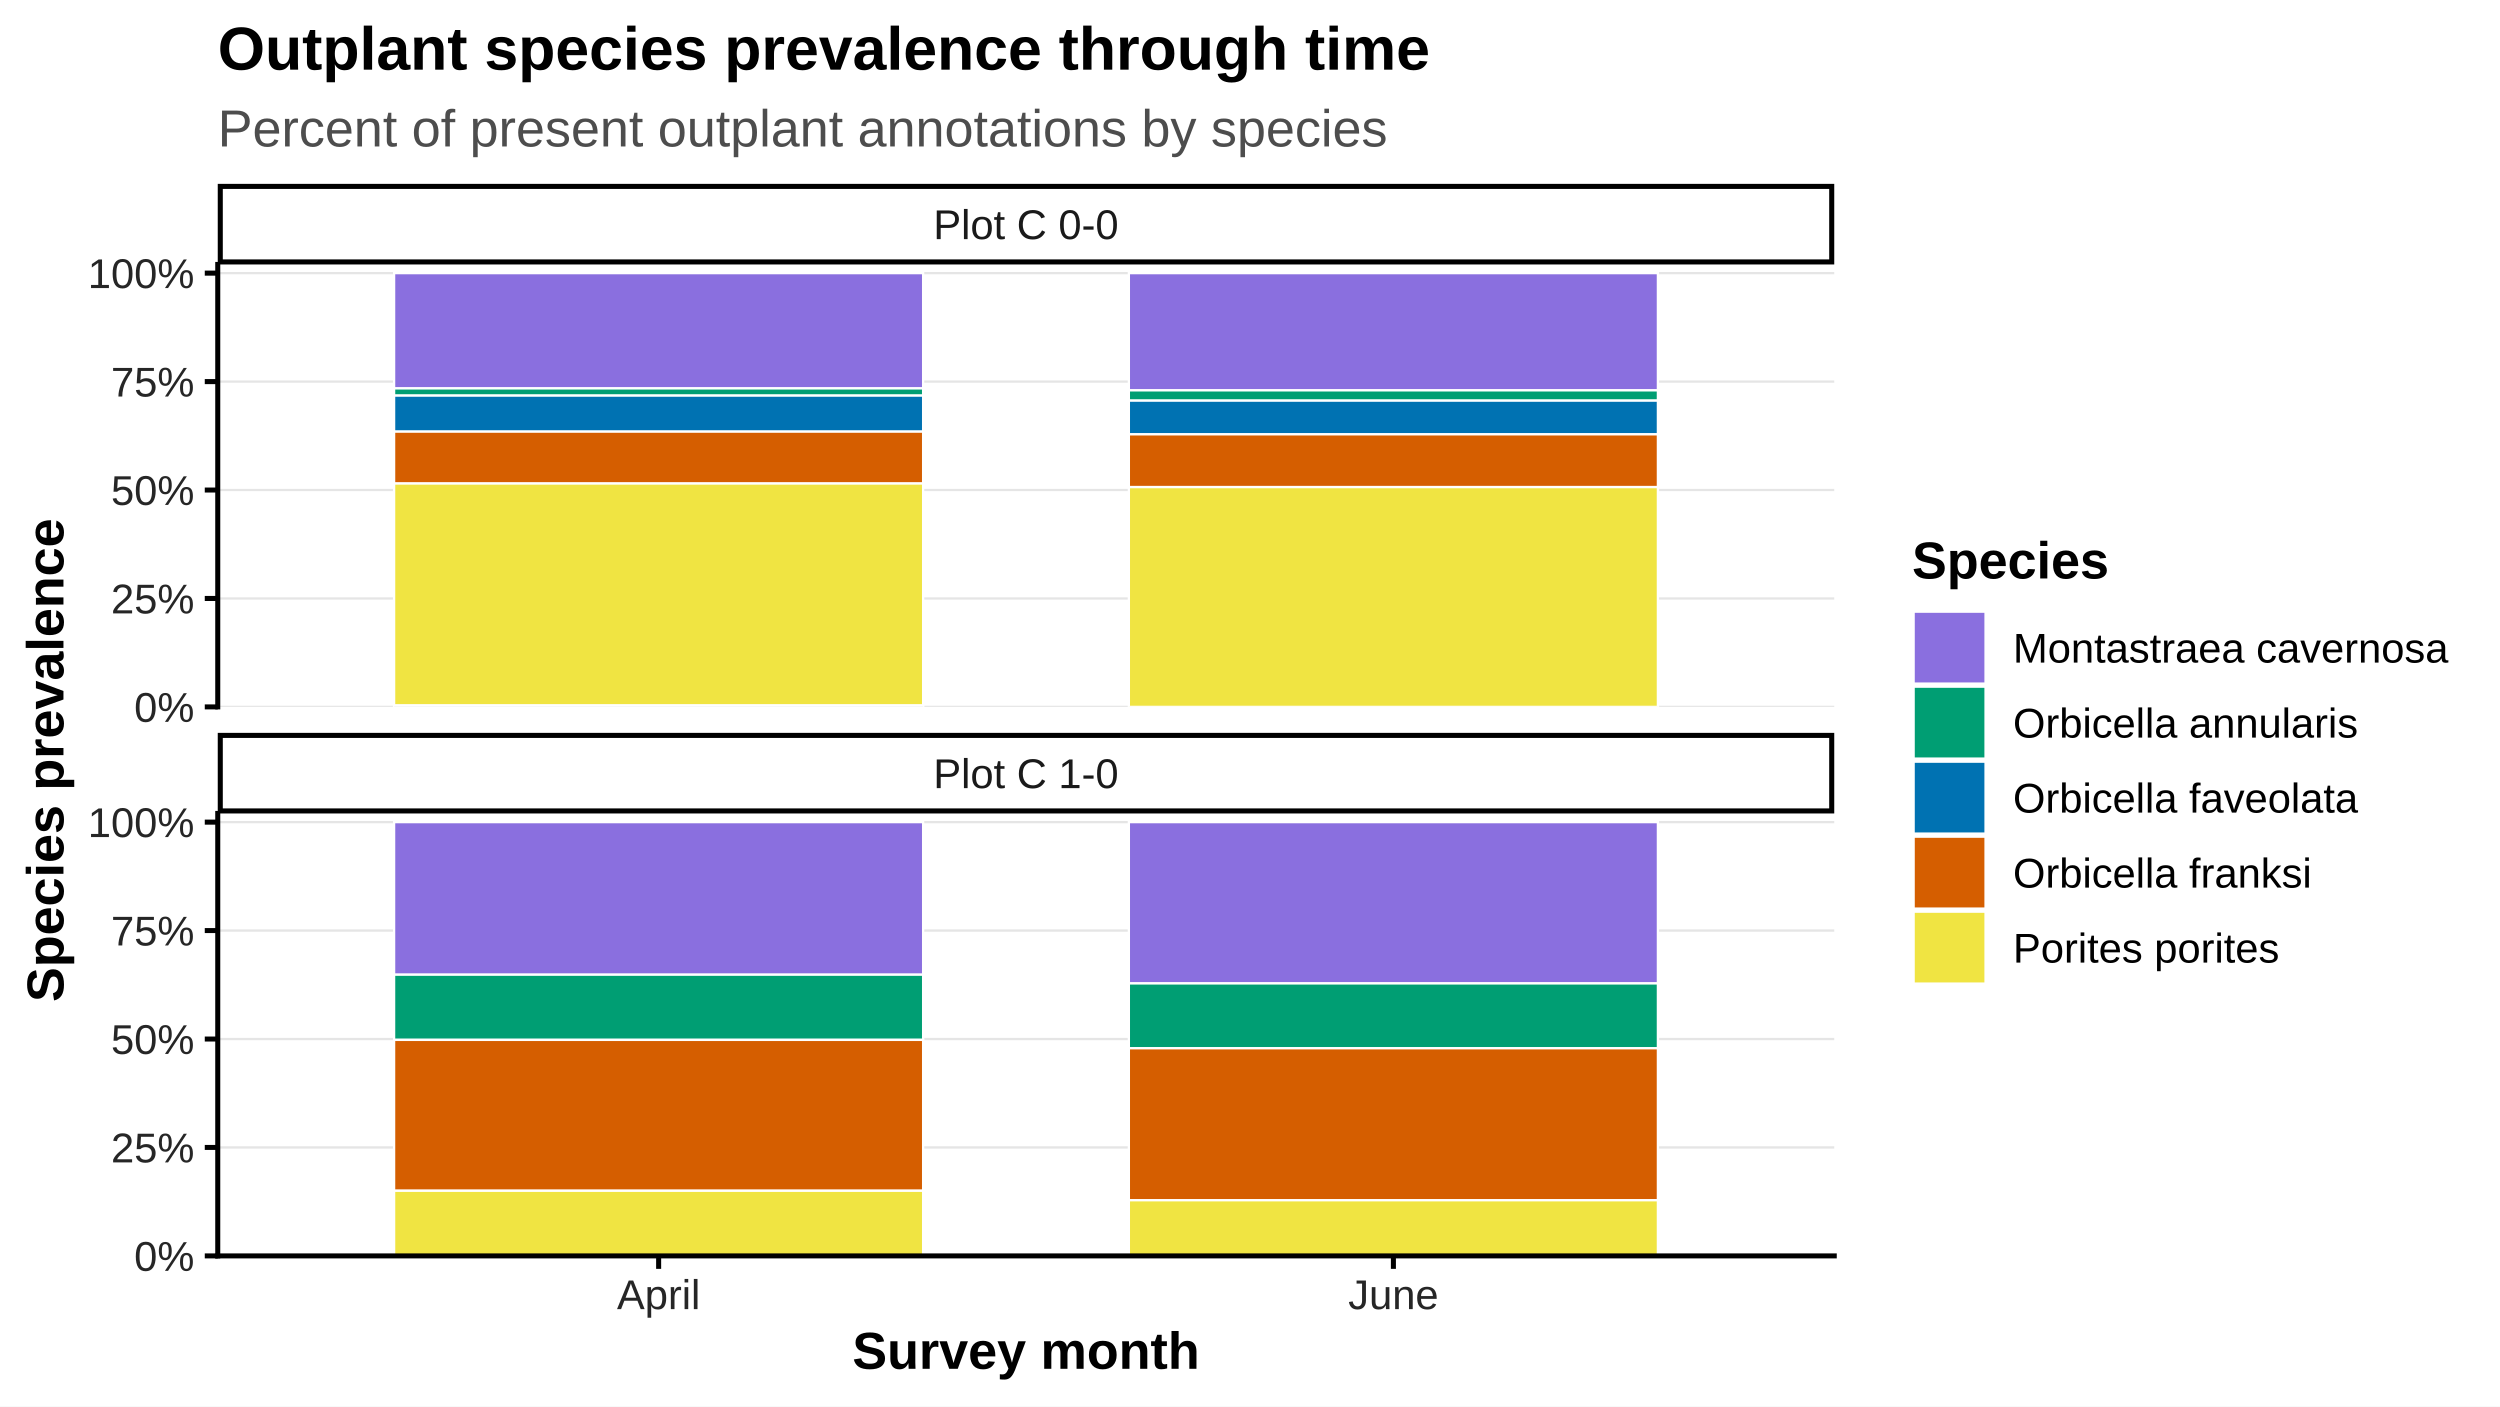
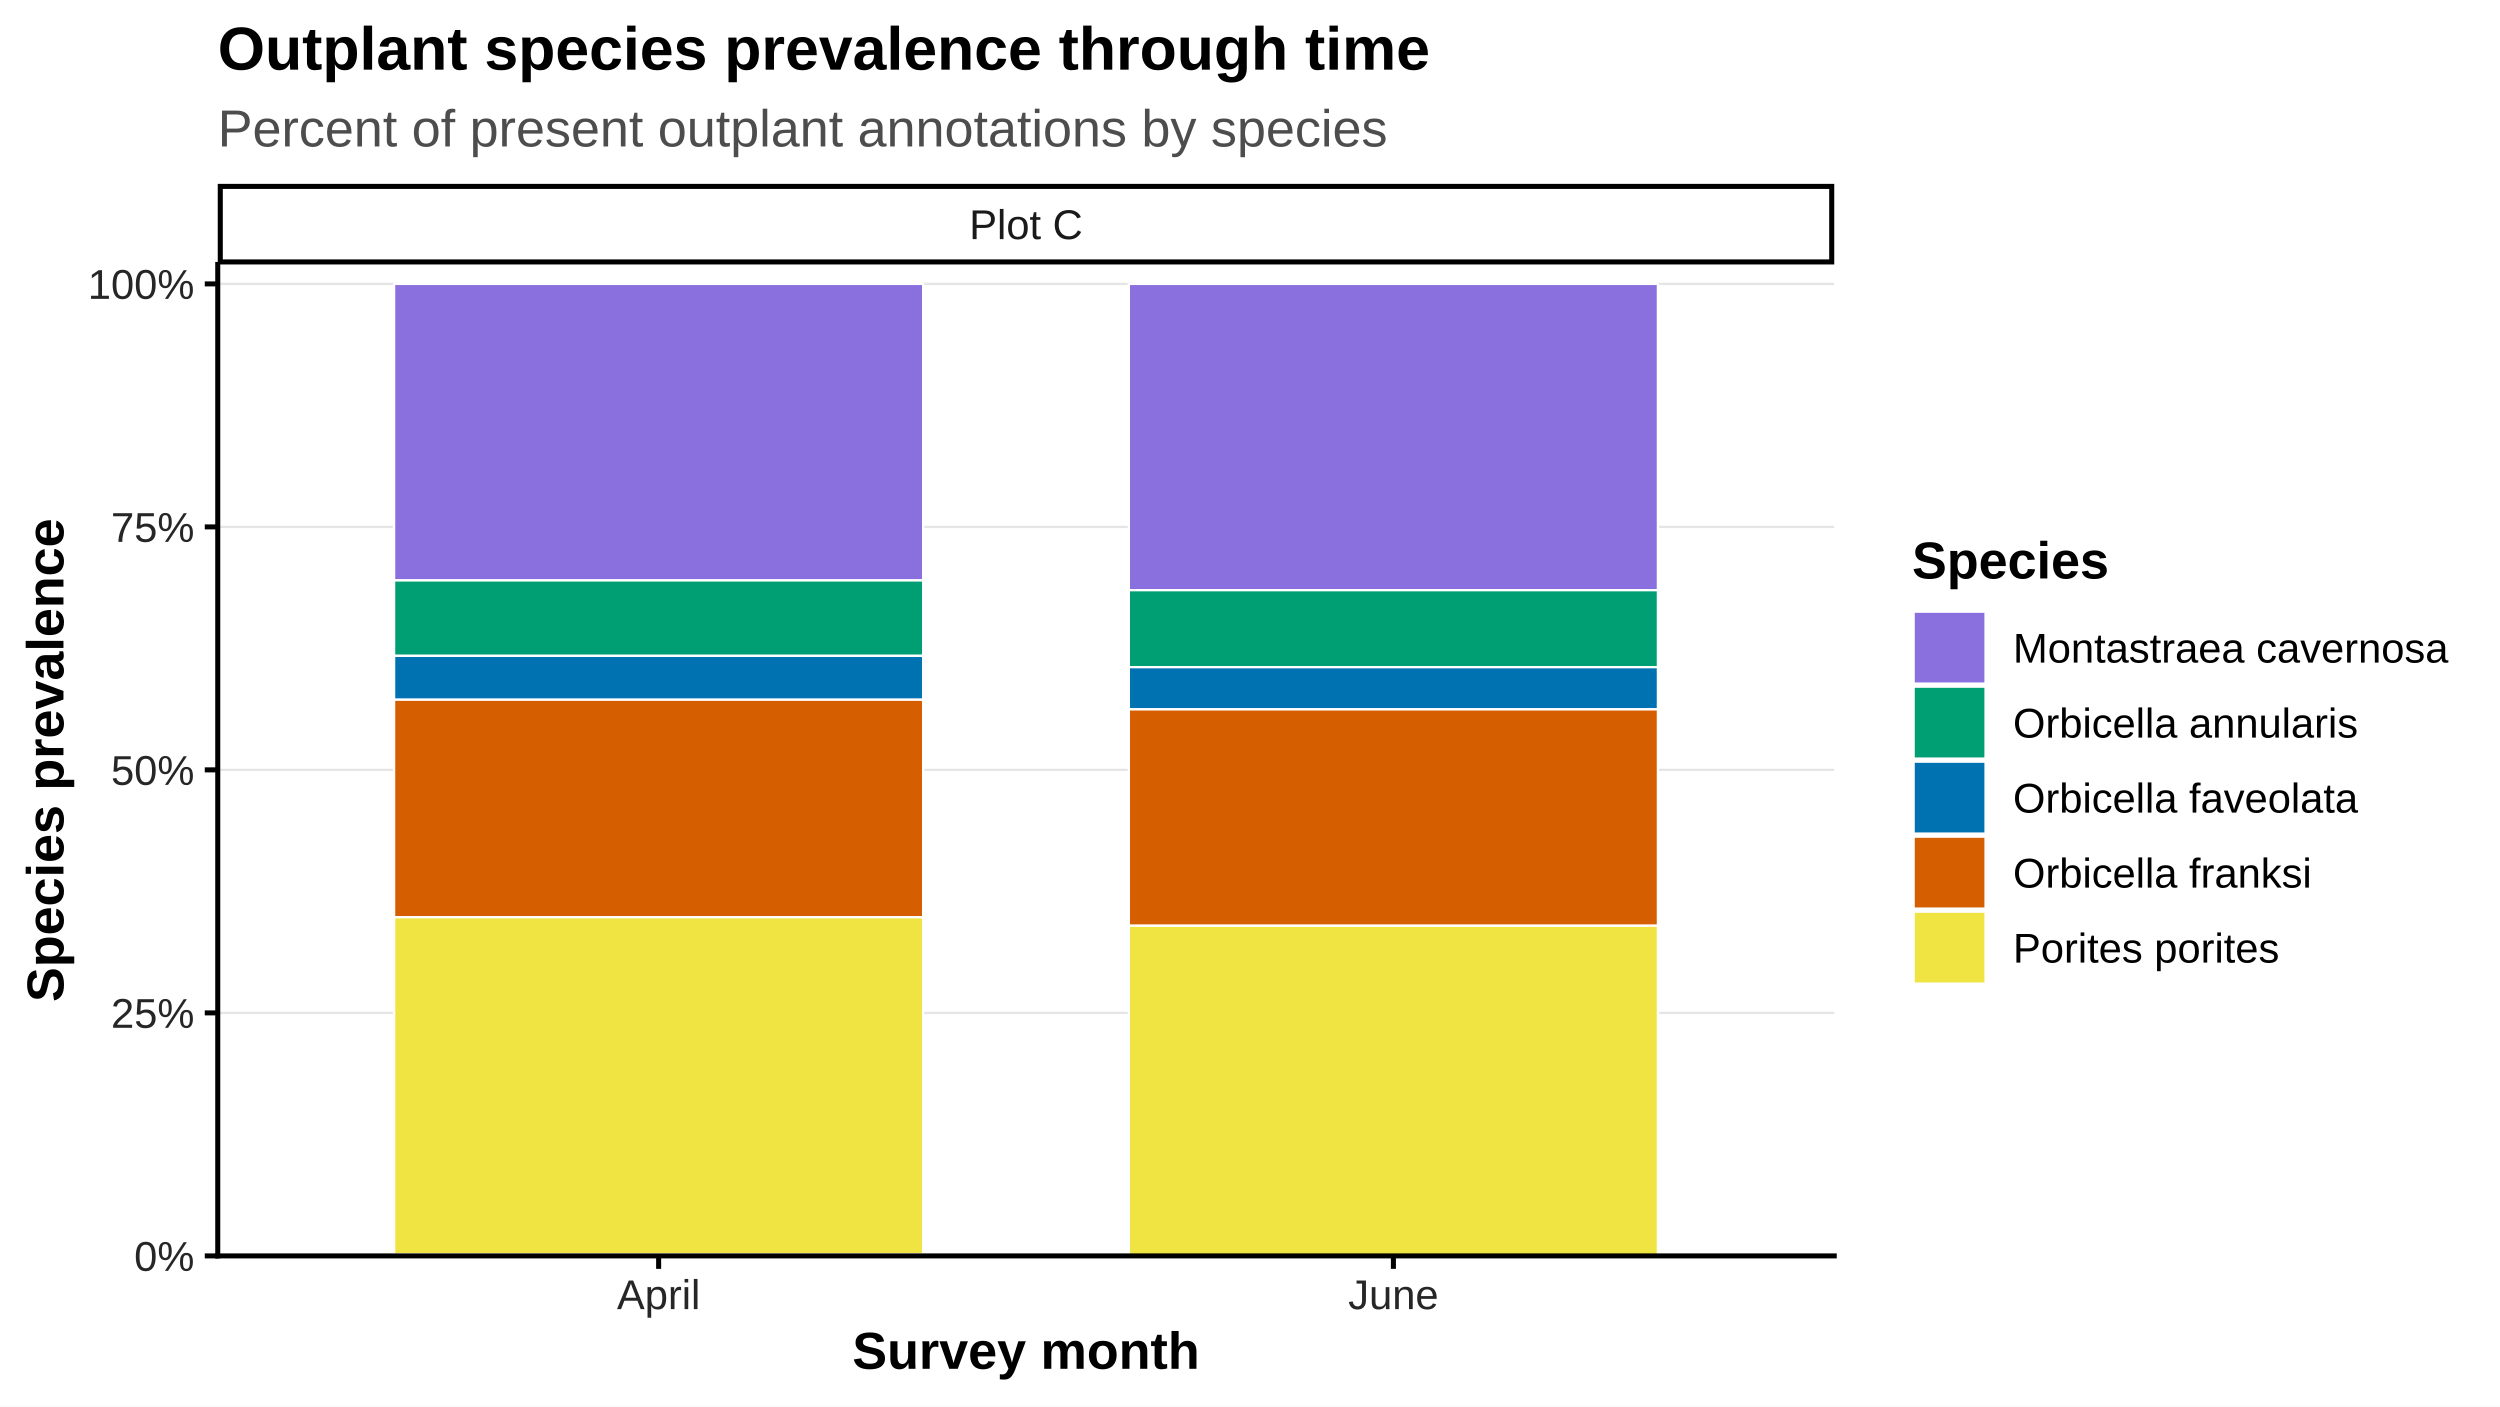
<svg xmlns="http://www.w3.org/2000/svg" class="svglite" width="576.00pt" height="324.00pt" viewBox="0 0 576.00 324.00">
  <defs>
    <style type="text/css">
    .svglite line, .svglite polyline, .svglite polygon, .svglite path, .svglite rect, .svglite circle {
      fill: none;
      stroke: #000000;
      stroke-linecap: round;
      stroke-linejoin: round;
      stroke-miterlimit: 10.00;
    }
    .svglite text {
      white-space: pre;
    }
  </style>
  </defs>
  <rect width="100%" height="100%" style="stroke: none; fill: #FFFFFF;" />
  <defs>
    <clipPath id="cpMC4wMHw1NzYuMDB8MC4wMHwzMjQuMDA=">
      <rect x="0.00" y="0.00" width="576.00" height="324.00" />
    </clipPath>
  </defs>
  <g clip-path="url(#cpMC4wMHw1NzYuMDB8MC4wMHwzMjQuMDA=)">
    <rect x="0.00" y="0.00" width="576.00" height="324.00" style="stroke-width: 1.16; stroke: #FFFFFF; fill: #FFFFFF;" />
  </g>
  <defs>
-     <clipPath id="cpNTAuMTd8NDIyLjYxfDYwLjkzfDE2Mi44Nw==">
-       <rect x="50.17" y="60.93" width="372.44" height="101.94" />
+     <clipPath id="cpNTAuMTd8NDIyLjYxfDYwLjkzfDI4OS4zNg==">
+       <rect x="50.17" y="60.93" width="372.44" height="228.42" />
    </clipPath>
  </defs>
-   <g clip-path="url(#cpNTAuMTd8NDIyLjYxfDYwLjkzfDE2Mi44Nw==)">
-     <rect x="50.17" y="60.93" width="372.44" height="101.94" style="stroke-width: 1.16; stroke: none; fill: #FFFFFF;" />
-     <polyline points="50.17,162.87 422.61,162.87 " style="stroke-width: 0.53; stroke: #E5E5E5; stroke-linecap: butt;" />
-     <polyline points="50.17,137.89 422.61,137.89 " style="stroke-width: 0.53; stroke: #E5E5E5; stroke-linecap: butt;" />
-     <polyline points="50.17,112.90 422.61,112.90 " style="stroke-width: 0.53; stroke: #E5E5E5; stroke-linecap: butt;" />
-     <polyline points="50.17,87.92 422.61,87.92 " style="stroke-width: 0.53; stroke: #E5E5E5; stroke-linecap: butt;" />
-     <polyline points="50.17,62.93 422.61,62.93 " style="stroke-width: 0.53; stroke: #E5E5E5; stroke-linecap: butt;" />
-     <rect x="90.80" y="62.93" width="121.89" height="26.56" style="stroke-width: 0.53; stroke: #FFFFFF; stroke-linecap: butt; stroke-linejoin: miter; fill: #8A6FDF;" />
-     <rect x="90.80" y="89.49" width="121.89" height="1.66" style="stroke-width: 0.53; stroke: #FFFFFF; stroke-linecap: butt; stroke-linejoin: miter; fill: #009E73;" />
-     <rect x="90.80" y="91.15" width="121.89" height="8.30" style="stroke-width: 0.53; stroke: #FFFFFF; stroke-linecap: butt; stroke-linejoin: miter; fill: #0072B2;" />
-     <rect x="90.80" y="99.45" width="121.89" height="11.95" style="stroke-width: 0.53; stroke: #FFFFFF; stroke-linecap: butt; stroke-linejoin: miter; fill: #D55E00;" />
-     <rect x="90.80" y="111.41" width="121.89" height="51.13" style="stroke-width: 0.53; stroke: #FFFFFF; stroke-linecap: butt; stroke-linejoin: miter; fill: #F0E442;" />
-     <rect x="90.80" y="162.54" width="121.89" height="0.33" style="stroke-width: 0.53; stroke: #FFFFFF; stroke-linecap: butt; stroke-linejoin: miter; fill: #7F7F7F;" />
-     <rect x="260.09" y="62.93" width="121.89" height="27.01" style="stroke-width: 0.53; stroke: #FFFFFF; stroke-linecap: butt; stroke-linejoin: miter; fill: #8A6FDF;" />
-     <rect x="260.09" y="89.94" width="121.89" height="2.36" style="stroke-width: 0.53; stroke: #FFFFFF; stroke-linecap: butt; stroke-linejoin: miter; fill: #009E73;" />
-     <rect x="260.09" y="92.31" width="121.89" height="7.77" style="stroke-width: 0.53; stroke: #FFFFFF; stroke-linecap: butt; stroke-linejoin: miter; fill: #0072B2;" />
-     <rect x="260.09" y="100.07" width="121.89" height="12.15" style="stroke-width: 0.53; stroke: #FFFFFF; stroke-linecap: butt; stroke-linejoin: miter; fill: #D55E00;" />
-     <rect x="260.09" y="112.23" width="121.89" height="50.64" style="stroke-width: 0.53; stroke: #FFFFFF; stroke-linecap: butt; stroke-linejoin: miter; fill: #F0E442;" />
-   </g>
-   <g clip-path="url(#cpMC4wMHw1NzYuMDB8MC4wMHwzMjQuMDA=)">
- </g>
-   <defs>
-     <clipPath id="cpNTAuMTd8NDIyLjYxfDE4Ny40MnwyODkuMzY=">
-       <rect x="50.17" y="187.42" width="372.44" height="101.94" />
-     </clipPath>
-   </defs>
-   <g clip-path="url(#cpNTAuMTd8NDIyLjYxfDE4Ny40MnwyODkuMzY=)">
-     <rect x="50.17" y="187.42" width="372.44" height="101.94" style="stroke-width: 1.16; stroke: none; fill: #FFFFFF;" />
+   <g clip-path="url(#cpNTAuMTd8NDIyLjYxfDYwLjkzfDI4OS4zNg==)">
+     <rect x="50.17" y="60.93" width="372.44" height="228.42" style="stroke-width: 1.16; stroke: none; fill: #FFFFFF;" />
    <polyline points="50.17,289.36 422.61,289.36 " style="stroke-width: 0.53; stroke: #E5E5E5; stroke-linecap: butt;" />
-     <polyline points="50.17,264.37 422.61,264.37 " style="stroke-width: 0.53; stroke: #E5E5E5; stroke-linecap: butt;" />
-     <polyline points="50.17,239.39 422.61,239.39 " style="stroke-width: 0.53; stroke: #E5E5E5; stroke-linecap: butt;" />
-     <polyline points="50.17,214.40 422.61,214.40 " style="stroke-width: 0.53; stroke: #E5E5E5; stroke-linecap: butt;" />
-     <polyline points="50.17,189.42 422.61,189.42 " style="stroke-width: 0.53; stroke: #E5E5E5; stroke-linecap: butt;" />
-     <rect x="90.80" y="189.42" width="121.89" height="35.16" style="stroke-width: 0.53; stroke: #FFFFFF; stroke-linecap: butt; stroke-linejoin: miter; fill: #8A6FDF;" />
-     <rect x="90.80" y="224.57" width="121.89" height="15.01" style="stroke-width: 0.53; stroke: #FFFFFF; stroke-linecap: butt; stroke-linejoin: miter; fill: #009E73;" />
-     <rect x="90.80" y="239.59" width="121.89" height="34.76" style="stroke-width: 0.53; stroke: #FFFFFF; stroke-linecap: butt; stroke-linejoin: miter; fill: #D55E00;" />
-     <rect x="90.80" y="274.35" width="121.89" height="15.01" style="stroke-width: 0.53; stroke: #FFFFFF; stroke-linecap: butt; stroke-linejoin: miter; fill: #F0E442;" />
-     <rect x="260.09" y="189.42" width="121.89" height="37.16" style="stroke-width: 0.53; stroke: #FFFFFF; stroke-linecap: butt; stroke-linejoin: miter; fill: #8A6FDF;" />
-     <rect x="260.09" y="226.58" width="121.89" height="14.95" style="stroke-width: 0.53; stroke: #FFFFFF; stroke-linecap: butt; stroke-linejoin: miter; fill: #009E73;" />
-     <rect x="260.09" y="241.52" width="121.89" height="35.02" style="stroke-width: 0.53; stroke: #FFFFFF; stroke-linecap: butt; stroke-linejoin: miter; fill: #D55E00;" />
-     <rect x="260.09" y="276.54" width="121.89" height="12.81" style="stroke-width: 0.53; stroke: #FFFFFF; stroke-linecap: butt; stroke-linejoin: miter; fill: #F0E442;" />
-   </g>
-   <g clip-path="url(#cpMC4wMHw1NzYuMDB8MC4wMHwzMjQuMDA=)">
- </g>
-   <defs>
-     <clipPath id="cpNTAuMTd8NDIyLjYxfDE2OC44NXwxODcuNDI=">
-       <rect x="50.17" y="168.85" width="372.44" height="18.57" />
-     </clipPath>
-   </defs>
-   <g clip-path="url(#cpNTAuMTd8NDIyLjYxfDE2OC44NXwxODcuNDI=)">
-     <rect x="50.17" y="168.85" width="372.44" height="18.57" style="stroke-width: 2.33; fill: #FFFFFF;" />
-     <text x="236.39" y="181.58" text-anchor="middle" style="font-size: 9.60px;fill: #1A1A1A; font-family: &quot;Arial&quot;;" textLength="42.65px" lengthAdjust="spacingAndGlyphs">Plot C 1-0</text>
+     <polyline points="50.17,233.37 422.61,233.37 " style="stroke-width: 0.53; stroke: #E5E5E5; stroke-linecap: butt;" />
+     <polyline points="50.17,177.38 422.61,177.38 " style="stroke-width: 0.53; stroke: #E5E5E5; stroke-linecap: butt;" />
+     <polyline points="50.17,121.40 422.61,121.40 " style="stroke-width: 0.53; stroke: #E5E5E5; stroke-linecap: butt;" />
+     <polyline points="50.17,65.41 422.61,65.41 " style="stroke-width: 0.53; stroke: #E5E5E5; stroke-linecap: butt;" />
+     <rect x="90.80" y="65.41" width="121.89" height="68.32" style="stroke-width: 0.53; stroke: #FFFFFF; stroke-linecap: butt; stroke-linejoin: miter; fill: #8A6FDF;" />
+     <rect x="90.80" y="133.73" width="121.89" height="17.38" style="stroke-width: 0.53; stroke: #FFFFFF; stroke-linecap: butt; stroke-linejoin: miter; fill: #009E73;" />
+     <rect x="90.80" y="151.11" width="121.89" height="10.11" style="stroke-width: 0.53; stroke: #FFFFFF; stroke-linecap: butt; stroke-linejoin: miter; fill: #0072B2;" />
+     <rect x="90.80" y="161.22" width="121.89" height="50.12" style="stroke-width: 0.53; stroke: #FFFFFF; stroke-linecap: butt; stroke-linejoin: miter; fill: #D55E00;" />
+     <rect x="90.80" y="211.34" width="121.89" height="77.61" style="stroke-width: 0.53; stroke: #FFFFFF; stroke-linecap: butt; stroke-linejoin: miter; fill: #F0E442;" />
+     <rect x="90.80" y="288.95" width="121.89" height="0.40" style="stroke-width: 0.53; stroke: #FFFFFF; stroke-linecap: butt; stroke-linejoin: miter; fill: #7F7F7F;" />
+     <rect x="260.09" y="65.41" width="121.89" height="70.56" style="stroke-width: 0.53; stroke: #FFFFFF; stroke-linecap: butt; stroke-linejoin: miter; fill: #8A6FDF;" />
+     <rect x="260.09" y="135.98" width="121.89" height="17.75" style="stroke-width: 0.53; stroke: #FFFFFF; stroke-linecap: butt; stroke-linejoin: miter; fill: #009E73;" />
+     <rect x="260.09" y="153.72" width="121.89" height="9.72" style="stroke-width: 0.53; stroke: #FFFFFF; stroke-linecap: butt; stroke-linejoin: miter; fill: #0072B2;" />
+     <rect x="260.09" y="163.44" width="121.89" height="49.86" style="stroke-width: 0.53; stroke: #FFFFFF; stroke-linecap: butt; stroke-linejoin: miter; fill: #D55E00;" />
+     <rect x="260.09" y="213.30" width="121.89" height="76.06" style="stroke-width: 0.53; stroke: #FFFFFF; stroke-linecap: butt; stroke-linejoin: miter; fill: #F0E442;" />
  </g>
  <g clip-path="url(#cpMC4wMHw1NzYuMDB8MC4wMHwzMjQuMDA=)">
</g>
  <defs>
    <clipPath id="cpNTAuMTd8NDIyLjYxfDQyLjM2fDYwLjkz">
      <rect x="50.17" y="42.36" width="372.44" height="18.57" />
    </clipPath>
  </defs>
  <g clip-path="url(#cpNTAuMTd8NDIyLjYxfDQyLjM2fDYwLjkz)">
    <rect x="50.17" y="42.36" width="372.44" height="18.57" style="stroke-width: 2.33; fill: #FFFFFF;" />
-     <text x="236.39" y="55.09" text-anchor="middle" style="font-size: 9.60px;fill: #1A1A1A; font-family: &quot;Arial&quot;;" textLength="42.65px" lengthAdjust="spacingAndGlyphs">Plot C 0-0</text>
+     <text x="236.39" y="55.09" text-anchor="middle" style="font-size: 9.60px;fill: #1A1A1A; font-family: &quot;Arial&quot;;" textLength="26.12px" lengthAdjust="spacingAndGlyphs">Plot C</text>
  </g>
  <g clip-path="url(#cpMC4wMHw1NzYuMDB8MC4wMHwzMjQuMDA=)">
    <polyline points="50.17,289.36 422.61,289.36 " style="stroke-width: 1.16; stroke-linecap: square;" />
    <polyline points="151.75,292.35 151.75,289.36 " style="stroke-width: 1.16; stroke-linecap: butt;" />
    <polyline points="321.04,292.35 321.04,289.36 " style="stroke-width: 1.16; stroke-linecap: butt;" />
    <text x="151.75" y="301.62" text-anchor="middle" style="font-size: 9.60px;fill: #262626; font-family: &quot;Arial&quot;;" textLength="19.20px" lengthAdjust="spacingAndGlyphs">April</text>
    <text x="321.04" y="301.62" text-anchor="middle" style="font-size: 9.60px;fill: #262626; font-family: &quot;Arial&quot;;" textLength="20.80px" lengthAdjust="spacingAndGlyphs">June</text>
-     <polyline points="50.17,162.87 50.17,60.93 " style="stroke-width: 1.16; stroke-linecap: square;" />
-     <text x="44.79" y="166.31" text-anchor="end" style="font-size: 9.60px;fill: #262626; font-family: &quot;Arial&quot;;" textLength="13.87px" lengthAdjust="spacingAndGlyphs">0%</text>
-     <text x="44.79" y="141.33" text-anchor="end" style="font-size: 9.60px;fill: #262626; font-family: &quot;Arial&quot;;" textLength="19.20px" lengthAdjust="spacingAndGlyphs">25%</text>
-     <text x="44.79" y="116.34" text-anchor="end" style="font-size: 9.60px;fill: #262626; font-family: &quot;Arial&quot;;" textLength="19.20px" lengthAdjust="spacingAndGlyphs">50%</text>
-     <text x="44.79" y="91.36" text-anchor="end" style="font-size: 9.60px;fill: #262626; font-family: &quot;Arial&quot;;" textLength="19.20px" lengthAdjust="spacingAndGlyphs">75%</text>
-     <text x="44.79" y="66.37" text-anchor="end" style="font-size: 9.60px;fill: #262626; font-family: &quot;Arial&quot;;" textLength="24.54px" lengthAdjust="spacingAndGlyphs">100%</text>
-     <polyline points="47.18,162.87 50.17,162.87 " style="stroke-width: 1.16; stroke-linecap: butt;" />
-     <polyline points="47.18,137.89 50.17,137.89 " style="stroke-width: 1.16; stroke-linecap: butt;" />
-     <polyline points="47.18,112.90 50.17,112.90 " style="stroke-width: 1.16; stroke-linecap: butt;" />
-     <polyline points="47.18,87.92 50.17,87.92 " style="stroke-width: 1.16; stroke-linecap: butt;" />
-     <polyline points="47.18,62.93 50.17,62.93 " style="stroke-width: 1.16; stroke-linecap: butt;" />
-     <polyline points="50.17,289.36 50.17,187.42 " style="stroke-width: 1.16; stroke-linecap: square;" />
+     <polyline points="50.17,289.36 50.17,60.93 " style="stroke-width: 1.16; stroke-linecap: square;" />
    <text x="44.79" y="292.80" text-anchor="end" style="font-size: 9.60px;fill: #262626; font-family: &quot;Arial&quot;;" textLength="13.87px" lengthAdjust="spacingAndGlyphs">0%</text>
-     <text x="44.79" y="267.81" text-anchor="end" style="font-size: 9.60px;fill: #262626; font-family: &quot;Arial&quot;;" textLength="19.20px" lengthAdjust="spacingAndGlyphs">25%</text>
-     <text x="44.79" y="242.83" text-anchor="end" style="font-size: 9.60px;fill: #262626; font-family: &quot;Arial&quot;;" textLength="19.20px" lengthAdjust="spacingAndGlyphs">50%</text>
-     <text x="44.79" y="217.84" text-anchor="end" style="font-size: 9.60px;fill: #262626; font-family: &quot;Arial&quot;;" textLength="19.20px" lengthAdjust="spacingAndGlyphs">75%</text>
-     <text x="44.79" y="192.86" text-anchor="end" style="font-size: 9.60px;fill: #262626; font-family: &quot;Arial&quot;;" textLength="24.54px" lengthAdjust="spacingAndGlyphs">100%</text>
+     <text x="44.79" y="236.81" text-anchor="end" style="font-size: 9.60px;fill: #262626; font-family: &quot;Arial&quot;;" textLength="19.20px" lengthAdjust="spacingAndGlyphs">25%</text>
+     <text x="44.79" y="180.83" text-anchor="end" style="font-size: 9.60px;fill: #262626; font-family: &quot;Arial&quot;;" textLength="19.20px" lengthAdjust="spacingAndGlyphs">50%</text>
+     <text x="44.79" y="124.84" text-anchor="end" style="font-size: 9.60px;fill: #262626; font-family: &quot;Arial&quot;;" textLength="19.20px" lengthAdjust="spacingAndGlyphs">75%</text>
+     <text x="44.79" y="68.85" text-anchor="end" style="font-size: 9.60px;fill: #262626; font-family: &quot;Arial&quot;;" textLength="24.54px" lengthAdjust="spacingAndGlyphs">100%</text>
    <polyline points="47.18,289.36 50.17,289.36 " style="stroke-width: 1.16; stroke-linecap: butt;" />
-     <polyline points="47.18,264.37 50.17,264.37 " style="stroke-width: 1.16; stroke-linecap: butt;" />
-     <polyline points="47.18,239.39 50.17,239.39 " style="stroke-width: 1.16; stroke-linecap: butt;" />
-     <polyline points="47.18,214.40 50.17,214.40 " style="stroke-width: 1.16; stroke-linecap: butt;" />
-     <polyline points="47.18,189.42 50.17,189.42 " style="stroke-width: 1.16; stroke-linecap: butt;" />
+     <polyline points="47.18,233.37 50.17,233.37 " style="stroke-width: 1.16; stroke-linecap: butt;" />
+     <polyline points="47.18,177.38 50.17,177.38 " style="stroke-width: 1.16; stroke-linecap: butt;" />
+     <polyline points="47.18,121.40 50.17,121.40 " style="stroke-width: 1.16; stroke-linecap: butt;" />
+     <polyline points="47.18,65.41 50.17,65.41 " style="stroke-width: 1.16; stroke-linecap: butt;" />
    <text x="236.39" y="315.37" text-anchor="middle" style="font-size: 12.00px; font-weight: bold; font-family: &quot;Arial&quot;;" textLength="80.02px" lengthAdjust="spacingAndGlyphs">Survey month</text>
    <text transform="translate(14.62,175.15) rotate(-90)" text-anchor="middle" style="font-size: 12.00px; font-weight: bold; font-family: &quot;Arial&quot;;" textLength="111.41px" lengthAdjust="spacingAndGlyphs">Species prevalence</text>
    <rect x="434.56" y="117.33" width="135.46" height="115.62" style="stroke-width: 1.16; stroke: none; fill: #FFFFFF;" />
    <text x="440.54" y="133.28" style="font-size: 12.00px; font-weight: bold; font-family: &quot;Arial&quot;;" textLength="45.37px" lengthAdjust="spacingAndGlyphs">Species</text>
    <rect x="440.54" y="140.58" width="17.28" height="17.28" style="stroke-width: 1.16; stroke: none; fill: #FFFFFF;" />
    <rect x="440.90" y="140.93" width="16.57" height="16.57" style="stroke-width: 0.53; stroke: #FFFFFF; stroke-linecap: butt; stroke-linejoin: miter; fill: #8A6FDF;" />
    <rect x="440.54" y="157.86" width="17.28" height="17.28" style="stroke-width: 1.16; stroke: none; fill: #FFFFFF;" />
    <rect x="440.90" y="158.21" width="16.57" height="16.57" style="stroke-width: 0.53; stroke: #FFFFFF; stroke-linecap: butt; stroke-linejoin: miter; fill: #009E73;" />
    <rect x="440.54" y="175.14" width="17.28" height="17.28" style="stroke-width: 1.16; stroke: none; fill: #FFFFFF;" />
    <rect x="440.90" y="175.49" width="16.57" height="16.57" style="stroke-width: 0.53; stroke: #FFFFFF; stroke-linecap: butt; stroke-linejoin: miter; fill: #0072B2;" />
    <rect x="440.54" y="192.42" width="17.28" height="17.28" style="stroke-width: 1.16; stroke: none; fill: #FFFFFF;" />
    <rect x="440.90" y="192.77" width="16.57" height="16.57" style="stroke-width: 0.53; stroke: #FFFFFF; stroke-linecap: butt; stroke-linejoin: miter; fill: #D55E00;" />
    <rect x="440.54" y="209.70" width="17.28" height="17.28" style="stroke-width: 1.16; stroke: none; fill: #FFFFFF;" />
    <rect x="440.90" y="210.05" width="16.57" height="16.57" style="stroke-width: 0.53; stroke: #FFFFFF; stroke-linecap: butt; stroke-linejoin: miter; fill: #F0E442;" />
    <text x="463.80" y="152.66" style="font-size: 9.60px; font-family: &quot;Arial&quot;;" textLength="100.25px" lengthAdjust="spacingAndGlyphs">Montastraea cavernosa</text>
    <text x="463.80" y="169.94" style="font-size: 9.60px; font-family: &quot;Arial&quot;;" textLength="79.44px" lengthAdjust="spacingAndGlyphs">Orbicella annularis</text>
    <text x="463.80" y="187.22" style="font-size: 9.60px; font-family: &quot;Arial&quot;;" textLength="79.44px" lengthAdjust="spacingAndGlyphs">Orbicella faveolata</text>
    <text x="463.80" y="204.50" style="font-size: 9.60px; font-family: &quot;Arial&quot;;" textLength="68.77px" lengthAdjust="spacingAndGlyphs">Orbicella franksi</text>
    <text x="463.80" y="221.78" style="font-size: 9.60px; font-family: &quot;Arial&quot;;" textLength="61.32px" lengthAdjust="spacingAndGlyphs">Porites porites</text>
    <text x="50.17" y="33.74" style="font-size: 12.00px;fill: #4D4D4D; font-family: &quot;Arial&quot;;" textLength="269.50px" lengthAdjust="spacingAndGlyphs">Percent of present outplant annotations by species</text>
    <text x="50.17" y="16.05" style="font-size: 14.00px; font-weight: bold; font-family: &quot;Arial&quot;;" textLength="279.17px" lengthAdjust="spacingAndGlyphs">Outplant species prevalence through time</text>
  </g>
</svg>
